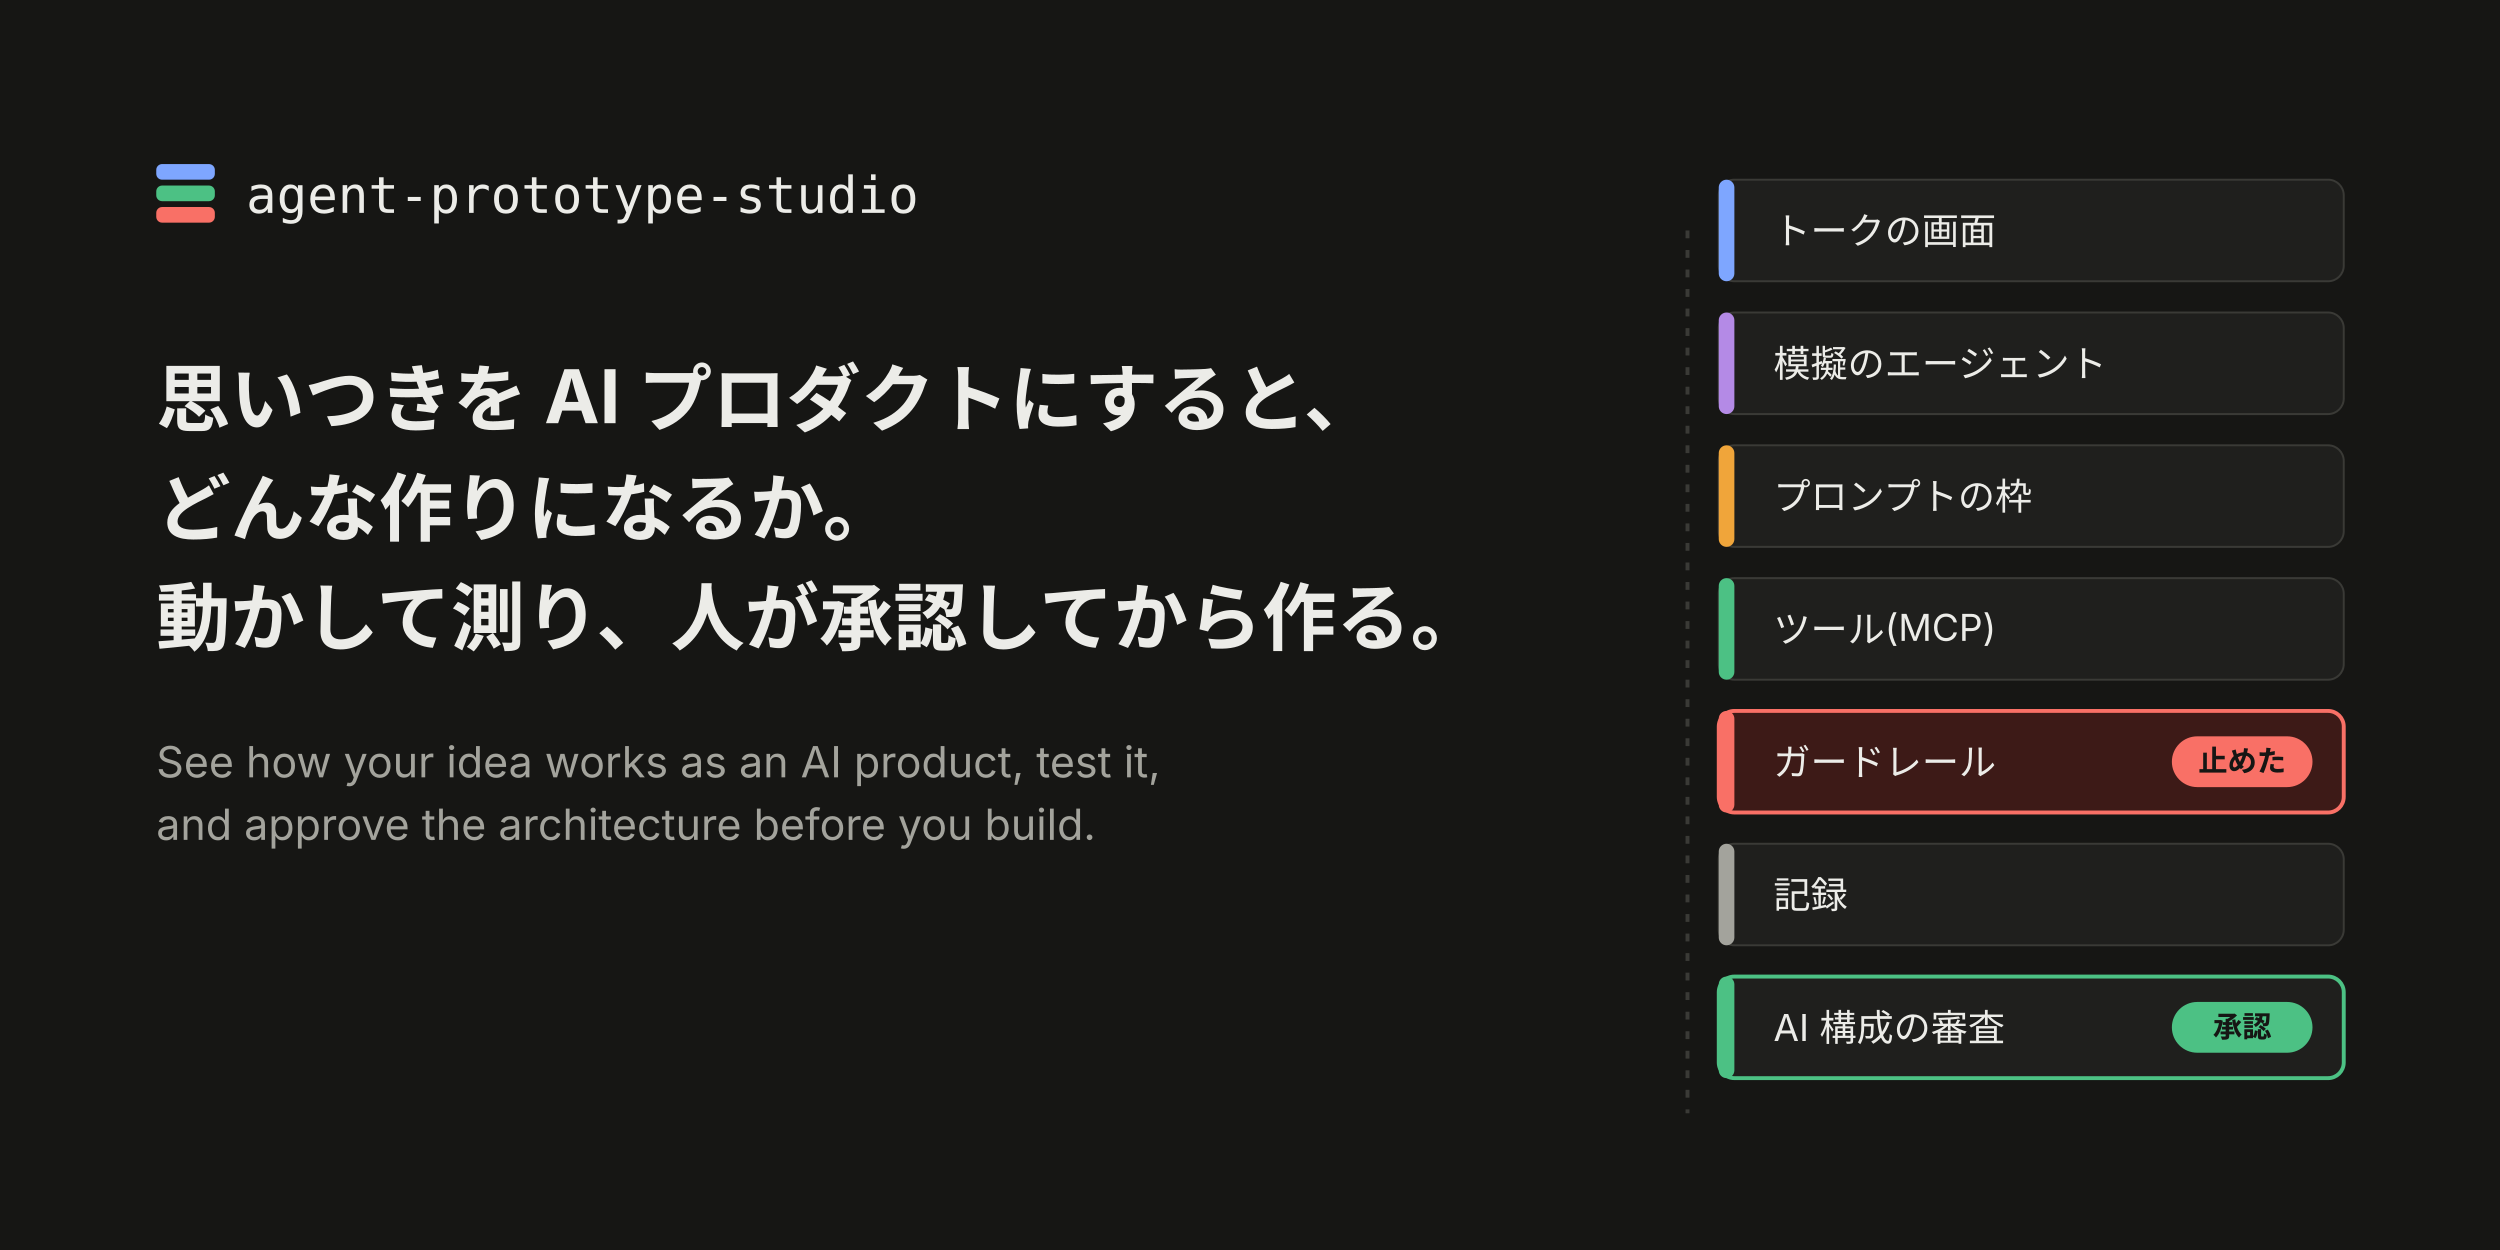
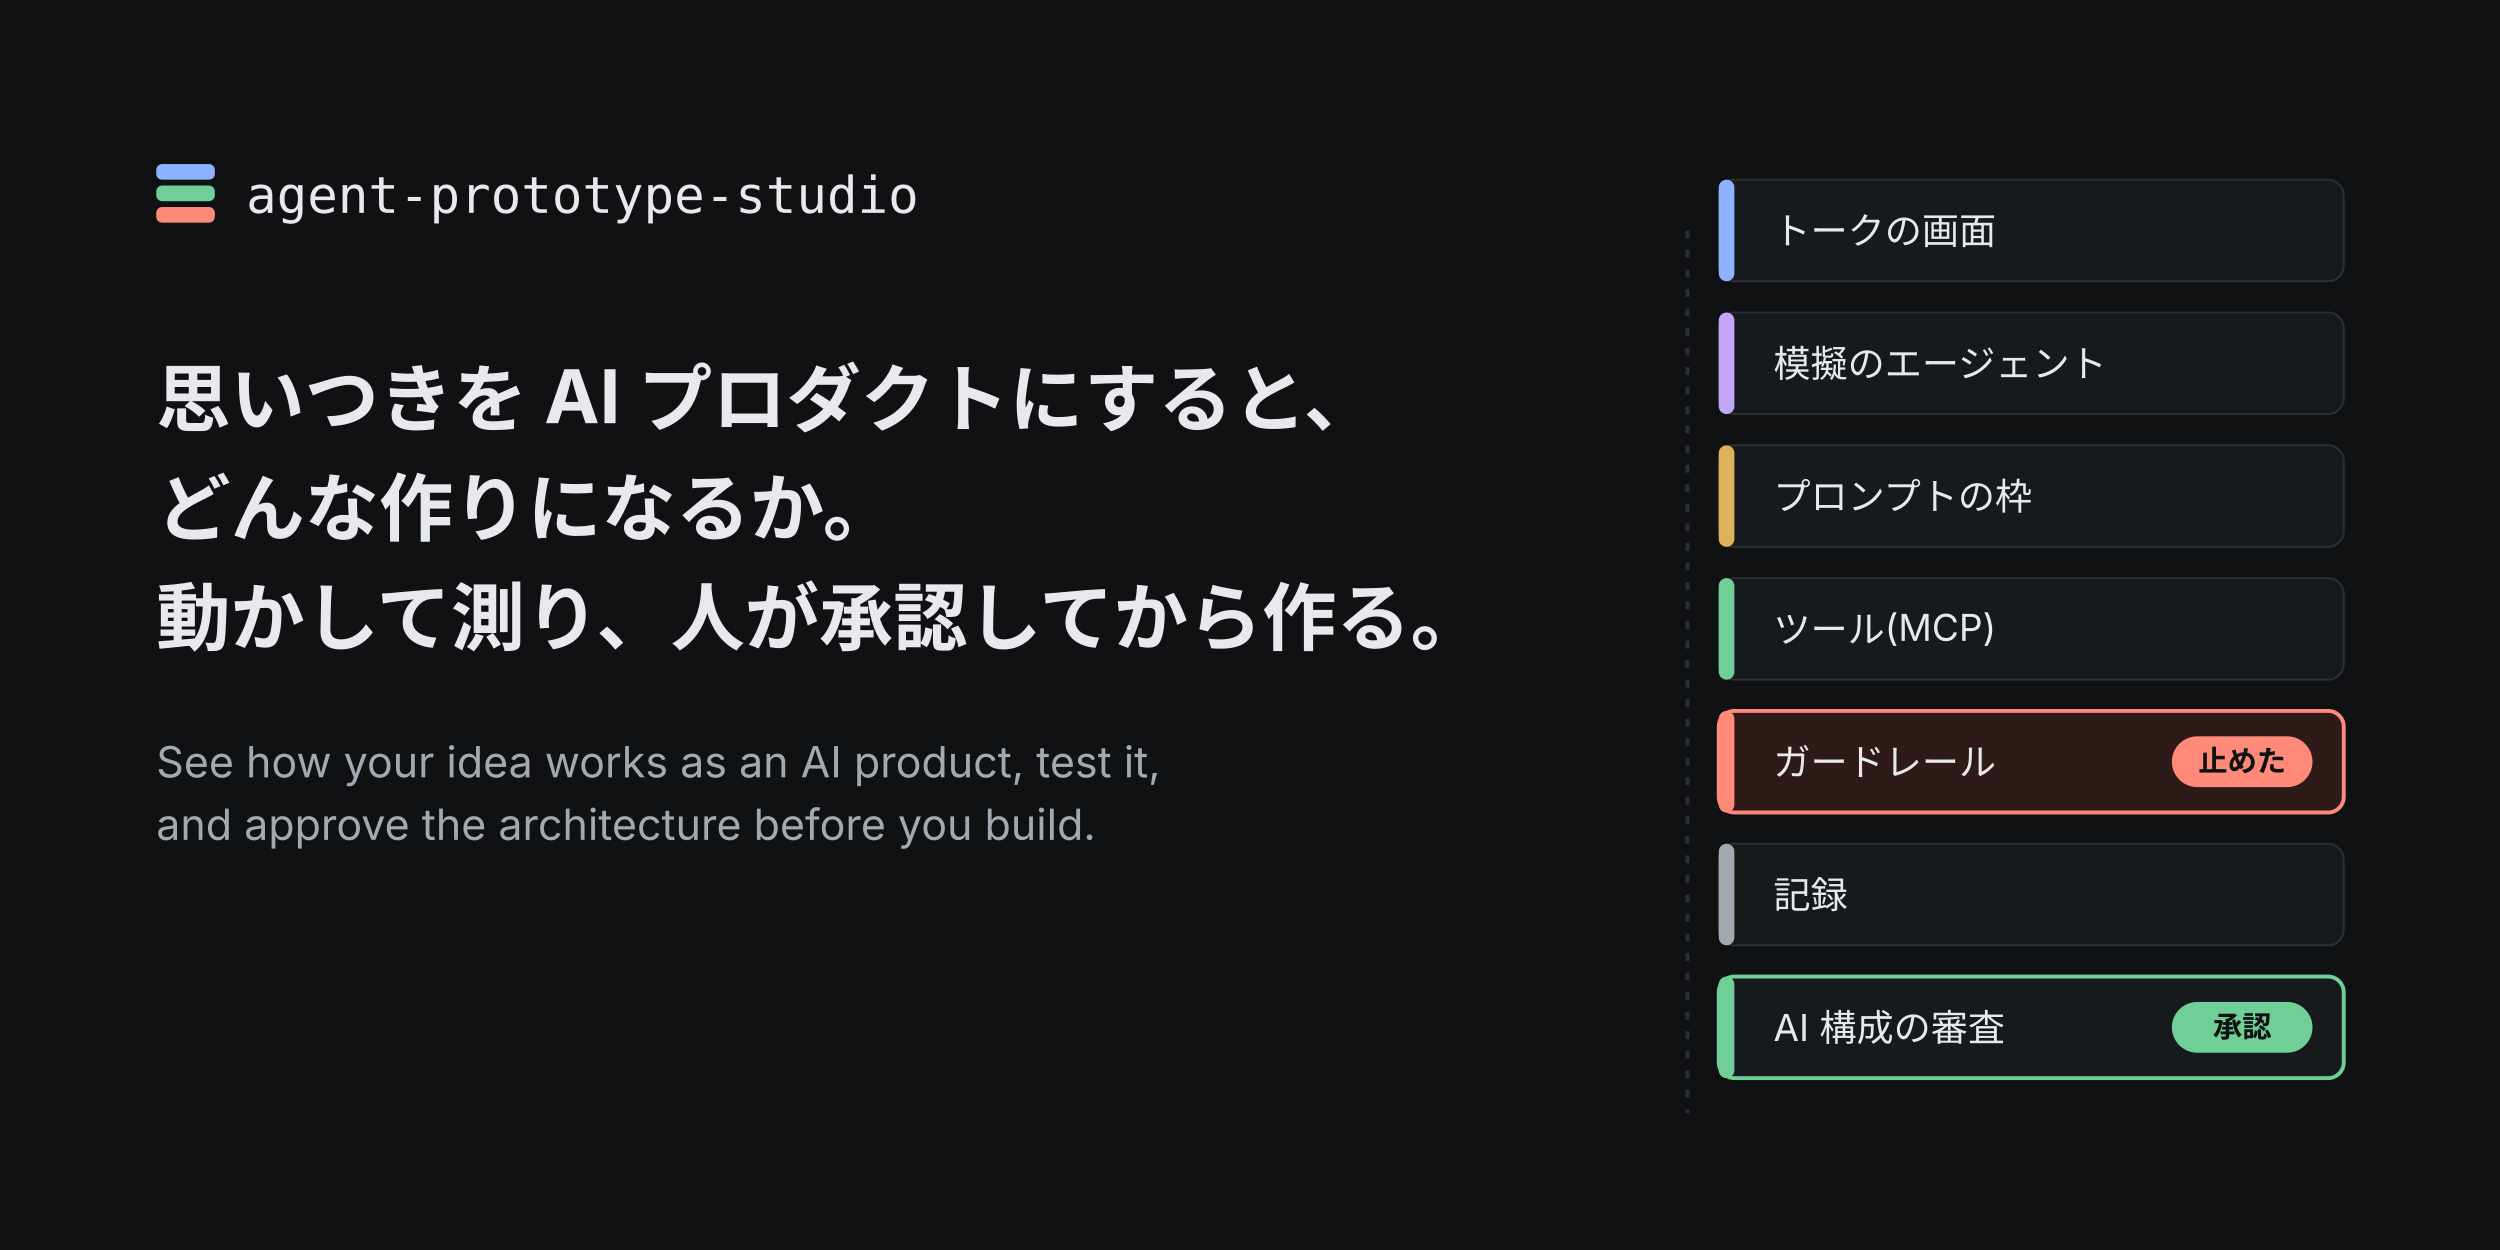
<svg xmlns="http://www.w3.org/2000/svg" width="1280" height="640" viewBox="0 0 1280 640" role="img" aria-labelledby="title desc">
-   <rect width="1280" height="640" fill="#161614" />
+   <rect width="1280" height="640" fill="#0F1113" />
  <g font-family="system-ui, -apple-system, &quot;Hiragino Sans&quot;, &quot;Yu Gothic UI&quot;, &quot;Noto Sans JP&quot;, sans-serif">
    <g transform="translate(80 84)">
-       <rect x="0" y="0" width="30" height="8" rx="3" fill="#7ea6ff" />
-       <rect x="0" y="11" width="30" height="8" rx="3" fill="#4cc184" />
-       <rect x="0" y="22" width="30" height="8" rx="3" fill="#f97066" />
-       <text x="46" y="25" font-family="ui-monospace, SFMono-Regular, Menlo, Consolas, monospace" font-size="26" fill="#ecece8">agent-prototype-studio</text>
+       <rect x="0" y="0" width="30" height="8" rx="3" fill="#8DB2FF" />
+       <rect x="0" y="11" width="30" height="8" rx="3" fill="#6FCF97" />
+       <rect x="0" y="22" width="30" height="8" rx="3" fill="#FF8A7A" />
+       <text x="46" y="25" font-family="ui-monospace, SFMono-Regular, Menlo, Consolas, monospace" font-size="26" fill="#E7E9EC">agent-prototype-studio</text>
    </g>
-     <text x="80" y="218" font-size="38" font-weight="700" fill="#ecece8">思いつきを AI プロダクトにすると、</text>
-     <text x="80" y="274" font-size="38" font-weight="700" fill="#ecece8">どんな作りになるか。</text>
-     <text x="80" y="330" font-size="38" font-weight="700" fill="#ecece8">動かして測り、人が承認してから作る。</text>
-     <text x="80" y="398" font-size="22" fill="#a3a39c">See how your idea works as an AI product, test it,</text>
-     <text x="80" y="430" font-size="22" fill="#a3a39c">and approve the architecture before you build.</text>
-     <path d="M 864 118 V 570" stroke="#3a3a36" stroke-width="2" stroke-dasharray="4 6" />
+     <text x="80" y="218" font-size="38" font-weight="700" fill="#E7E9EC">思いつきを AI プロダクトにすると、</text>
+     <text x="80" y="274" font-size="38" font-weight="700" fill="#E7E9EC">どんな作りになるか。</text>
+     <text x="80" y="330" font-size="38" font-weight="700" fill="#E7E9EC">動かして測り、人が承認してから作る。</text>
+     <text x="80" y="398" font-size="22" fill="#A2A9B1">See how your idea works as an AI product, test it,</text>
+     <text x="80" y="430" font-size="22" fill="#A2A9B1">and approve the architecture before you build.</text>
+     <path d="M 864 118 V 570" stroke="#2B3036" stroke-width="2" stroke-dasharray="4 6" />
    <g transform="translate(880 92)">
-       <rect width="320" height="52" rx="8" fill="#1f1f1d" stroke="#3a3a36" stroke-width="1" />
-       <rect x="0" y="0" width="8" height="52" rx="4" fill="#7ea6ff" />
-       <text x="28" y="33" font-size="19" fill="#ecece8">トークの画面</text>
+       <rect width="320" height="52" rx="8" fill="#171A1D" stroke="#2B3036" stroke-width="1" />
+       <rect x="0" y="0" width="8" height="52" rx="4" fill="#8DB2FF" />
+       <text x="28" y="33" font-size="19" fill="#E7E9EC">トークの画面</text>
    </g>
    <g transform="translate(880 160)">
-       <rect width="320" height="52" rx="8" fill="#1f1f1d" stroke="#3a3a36" stroke-width="1" />
-       <rect x="0" y="0" width="8" height="52" rx="4" fill="#b48ae6" />
-       <text x="28" y="33" font-size="19" fill="#ecece8">模擬のエージェント</text>
+       <rect width="320" height="52" rx="8" fill="#171A1D" stroke="#2B3036" stroke-width="1" />
+       <rect x="0" y="0" width="8" height="52" rx="4" fill="#C3A6F7" />
+       <text x="28" y="33" font-size="19" fill="#E7E9EC">模擬のエージェント</text>
    </g>
    <g transform="translate(880 228)">
-       <rect width="320" height="52" rx="8" fill="#1f1f1d" stroke="#3a3a36" stroke-width="1" />
-       <rect x="0" y="0" width="8" height="52" rx="4" fill="#f0a53a" />
-       <text x="28" y="33" font-size="19" fill="#ecece8">プロンプトの枠</text>
+       <rect width="320" height="52" rx="8" fill="#171A1D" stroke="#2B3036" stroke-width="1" />
+       <rect x="0" y="0" width="8" height="52" rx="4" fill="#E0B15C" />
+       <text x="28" y="33" font-size="19" fill="#E7E9EC">プロンプトの枠</text>
    </g>
    <g transform="translate(880 296)">
-       <rect width="320" height="52" rx="8" fill="#1f1f1d" stroke="#3a3a36" stroke-width="1" />
-       <rect x="0" y="0" width="8" height="52" rx="4" fill="#4cc184" />
-       <text x="28" y="33" font-size="19" fill="#ecece8">ツール(MCP)</text>
+       <rect width="320" height="52" rx="8" fill="#171A1D" stroke="#2B3036" stroke-width="1" />
+       <rect x="0" y="0" width="8" height="52" rx="4" fill="#6FCF97" />
+       <text x="28" y="33" font-size="19" fill="#E7E9EC">ツール(MCP)</text>
    </g>
    <g transform="translate(880 364)">
-       <rect width="320" height="52" rx="8" fill="#3d1a17" stroke="#f97066" stroke-width="2" />
-       <rect x="0" y="0" width="8" height="52" rx="4" fill="#f97066" />
-       <text x="28" y="33" font-size="19" fill="#ecece8">ガードレール</text>
-       <rect x="232" y="13" width="72" height="26" rx="13" fill="#f97066" />
-       <text x="268" y="31" font-size="15" font-weight="700" text-anchor="middle" fill="#161614">止めた</text>
+       <rect width="320" height="52" rx="8" fill="#2E1A18" stroke="#FF8A7A" stroke-width="2" />
+       <rect x="0" y="0" width="8" height="52" rx="4" fill="#FF8A7A" />
+       <text x="28" y="33" font-size="19" fill="#E7E9EC">ガードレール</text>
+       <rect x="232" y="13" width="72" height="26" rx="13" fill="#FF8A7A" />
+       <text x="268" y="31" font-size="15" font-weight="700" text-anchor="middle" fill="#0F1113">止めた</text>
    </g>
    <g transform="translate(880 432)">
-       <rect width="320" height="52" rx="8" fill="#1f1f1d" stroke="#3a3a36" stroke-width="1" />
-       <rect x="0" y="0" width="8" height="52" rx="4" fill="#a3a39c" />
-       <text x="28" y="33" font-size="19" fill="#ecece8">記録</text>
+       <rect width="320" height="52" rx="8" fill="#171A1D" stroke="#2B3036" stroke-width="1" />
+       <rect x="0" y="0" width="8" height="52" rx="4" fill="#A2A9B1" />
+       <text x="28" y="33" font-size="19" fill="#E7E9EC">記録</text>
    </g>
    <g transform="translate(880 500)">
-       <rect width="320" height="52" rx="8" fill="#1f1f1d" stroke="#4cc184" stroke-width="2" />
-       <rect x="0" y="0" width="8" height="52" rx="4" fill="#4cc184" />
-       <text x="28" y="33" font-size="19" fill="#ecece8">AI 構成の審査</text>
-       <rect x="232" y="13" width="72" height="26" rx="13" fill="#4cc184" />
-       <text x="268" y="31" font-size="15" font-weight="700" text-anchor="middle" fill="#161614">承認</text>
+       <rect width="320" height="52" rx="8" fill="#171A1D" stroke="#6FCF97" stroke-width="2" />
+       <rect x="0" y="0" width="8" height="52" rx="4" fill="#6FCF97" />
+       <text x="28" y="33" font-size="19" fill="#E7E9EC">AI 構成の審査</text>
+       <rect x="232" y="13" width="72" height="26" rx="13" fill="#6FCF97" />
+       <text x="268" y="31" font-size="15" font-weight="700" text-anchor="middle" fill="#0F1113">承認</text>
    </g>
  </g>
</svg>
